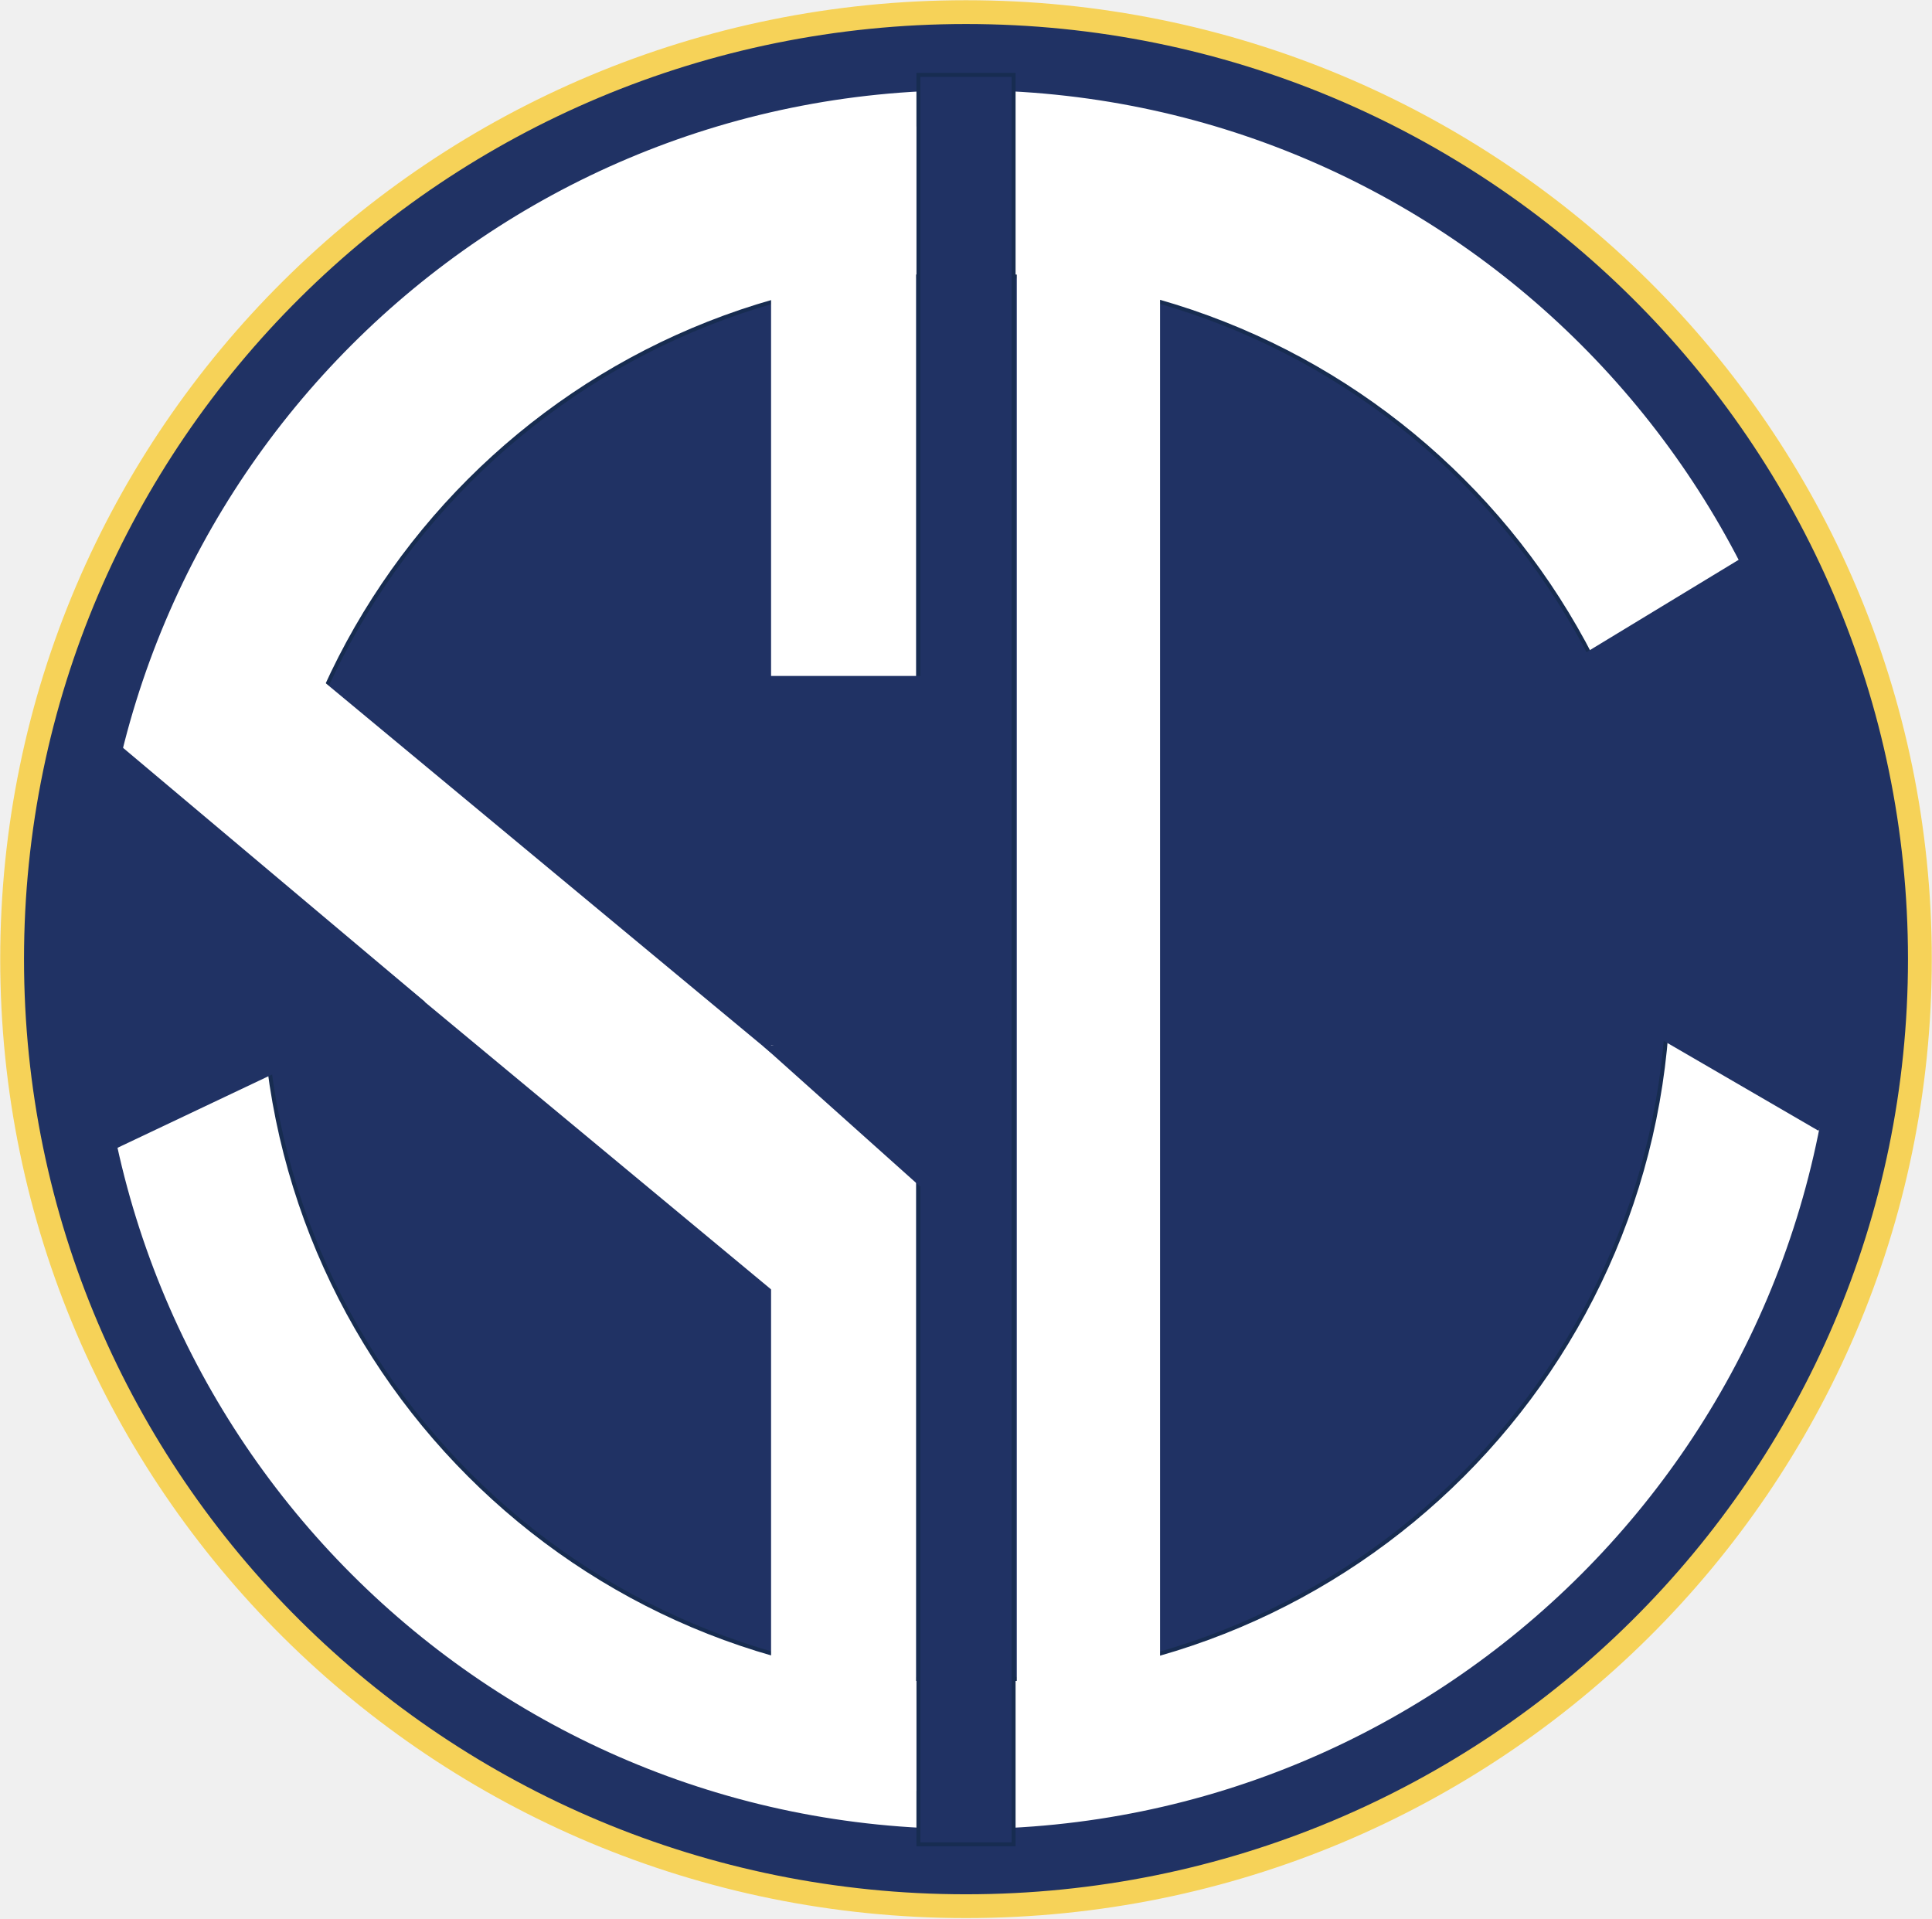
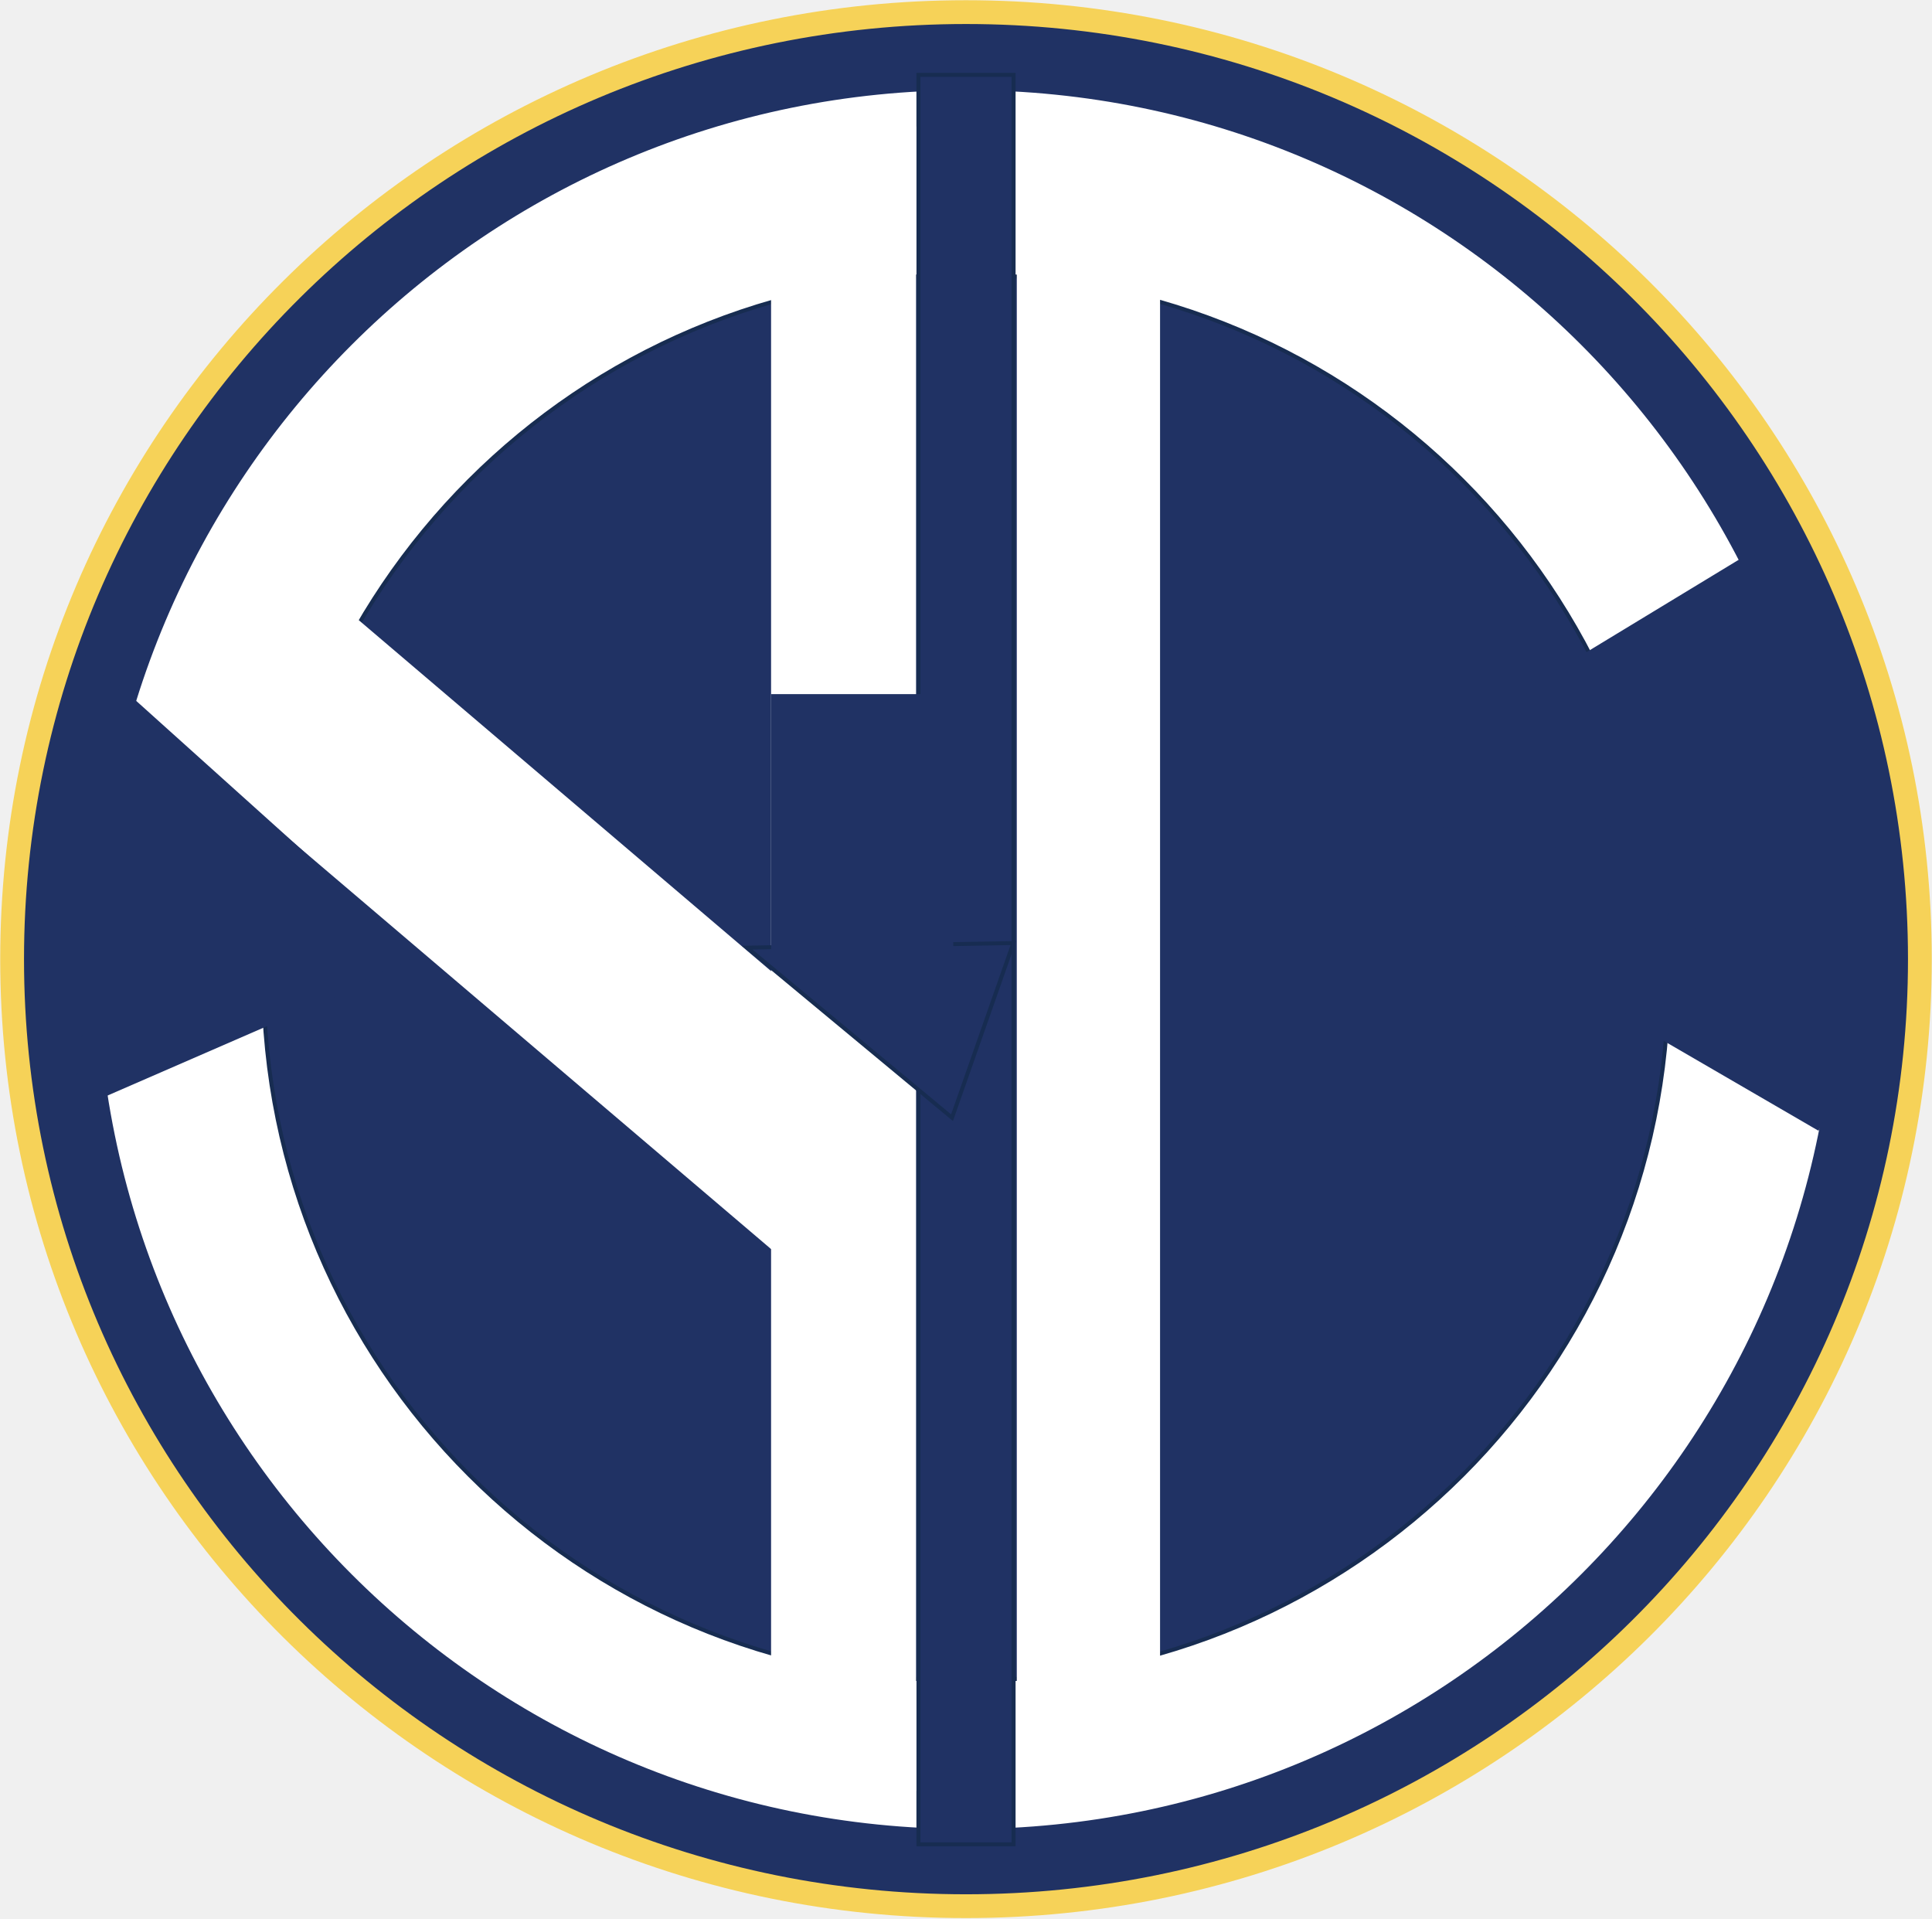
<svg xmlns="http://www.w3.org/2000/svg" width="2233" height="2217" xml:space="preserve" overflow="hidden">
  <g transform="translate(-982 -108)">
    <path d="M996 1216.5C996 612.024 1489.61 122 2098.5 122 2707.39 122 3201 612.024 3201 1216.5 3201 1820.98 2707.39 2311 2098.5 2311 1489.61 2311 996 1820.98 996 1216.5Z" stroke="#F6D258" stroke-width="27.5" stroke-miterlimit="8" fill="#203264" fill-rule="evenodd" />
    <path d="M1096.5 1217C1096.5 663.335 1545.33 214.5 2099 214.5 2652.67 214.5 3101.5 663.335 3101.5 1217 3101.5 1770.67 2652.67 2219.5 2099 2219.5 1545.33 2219.5 1096.5 1770.67 1096.5 1217Z" stroke="#FFFFFF" stroke-width="4.583" stroke-miterlimit="8" fill="#FFFFFF" fill-rule="evenodd" />
    <path d="M1286.5 1238C1286.5 789.269 1650.04 425.5 2098.5 425.5 2546.96 425.5 2910.5 789.269 2910.5 1238 2910.5 1686.73 2546.96 2050.5 2098.5 2050.5 1650.04 2050.5 1286.5 1686.73 1286.5 1238Z" stroke="#172C51" stroke-width="4.583" stroke-miterlimit="8" fill="#203264" fill-rule="evenodd" />
    <rect x="2043.5" y="194.5" width="110" height="2045" stroke="#172C51" stroke-width="4.583" stroke-miterlimit="8" fill="#203264" />
    <rect x="1875.5" y="256.5" width="163" height="1919" stroke="#FFFFFF" stroke-width="4.583" stroke-miterlimit="8" fill="#FFFFFF" />
    <rect x="2159.5" y="256.5" width="161" height="1919" stroke="#FFFFFF" stroke-width="4.583" stroke-miterlimit="8" fill="#FFFFFF" />
-     <path d="M1175.69 1016.31 1307.11 857.964 2031.09 1458.8 1899.67 1617.15Z" stroke="#FFFFFF" stroke-width="4.583" stroke-miterlimit="8" fill="#FFFFFF" fill-rule="evenodd" />
-     <path d="M1096.75 1441.98 1089.71 946.24 1469.09 1265.43Z" stroke="#203264" stroke-width="4.583" stroke-miterlimit="8" fill="#203264" fill-rule="evenodd" />
-     <path d="M2066.91 1495.37 1869.54 1318.75 2132.35 1285.94Z" stroke="#203264" stroke-width="4.583" stroke-miterlimit="8" fill="#203264" fill-rule="evenodd" />
-     <rect x="1866.5" y="891.5" width="206" height="422" stroke="#203264" stroke-width="4.583" stroke-miterlimit="8" fill="#203264" />
+     <path d="M1204.73 979.605 1360.32 796.807 2035.36 1371.36 1879.78 1554.16Z" stroke="#FFFFFF" stroke-width="4.583" stroke-miterlimit="8" fill="#FFFFFF" fill-rule="evenodd" />
+     <path d="M1072.96 1386.13 1082.09 869.53 1466.28 1215.01Z" stroke="#203264" stroke-width="4.583" stroke-miterlimit="8" fill="#203264" fill-rule="evenodd" />
+     <path d="M2082.35 1399.74 1845.54 1203.22 2153.23 1197.92Z" stroke="#172C51" stroke-width="4.583" stroke-miterlimit="8" fill="#203264" fill-rule="evenodd" />
+     <rect x="1875.5" y="912.5" width="206" height="304" stroke="#203264" stroke-width="4.583" stroke-miterlimit="8" fill="#203264" />
    <path d="M3006.14 748.79 3157.31 997.863 2758.71 1239.78 2607.54 990.711Z" stroke="#203264" stroke-width="4.583" stroke-miterlimit="8" fill="#203264" fill-rule="evenodd" />
    <path d="M3174.79 1253.44 3082.89 1411.65 2717.67 1199.51 2809.57 1041.3Z" stroke="#203264" stroke-width="4.583" stroke-miterlimit="8" fill="#203264" fill-rule="evenodd" />
    <path d="M3145.91 1250.39 2900.6 1170.61 3081.45 986.661Z" stroke="#203264" stroke-width="4.583" stroke-miterlimit="8" fill="#203264" fill-rule="evenodd" />
  </g>
</svg>
